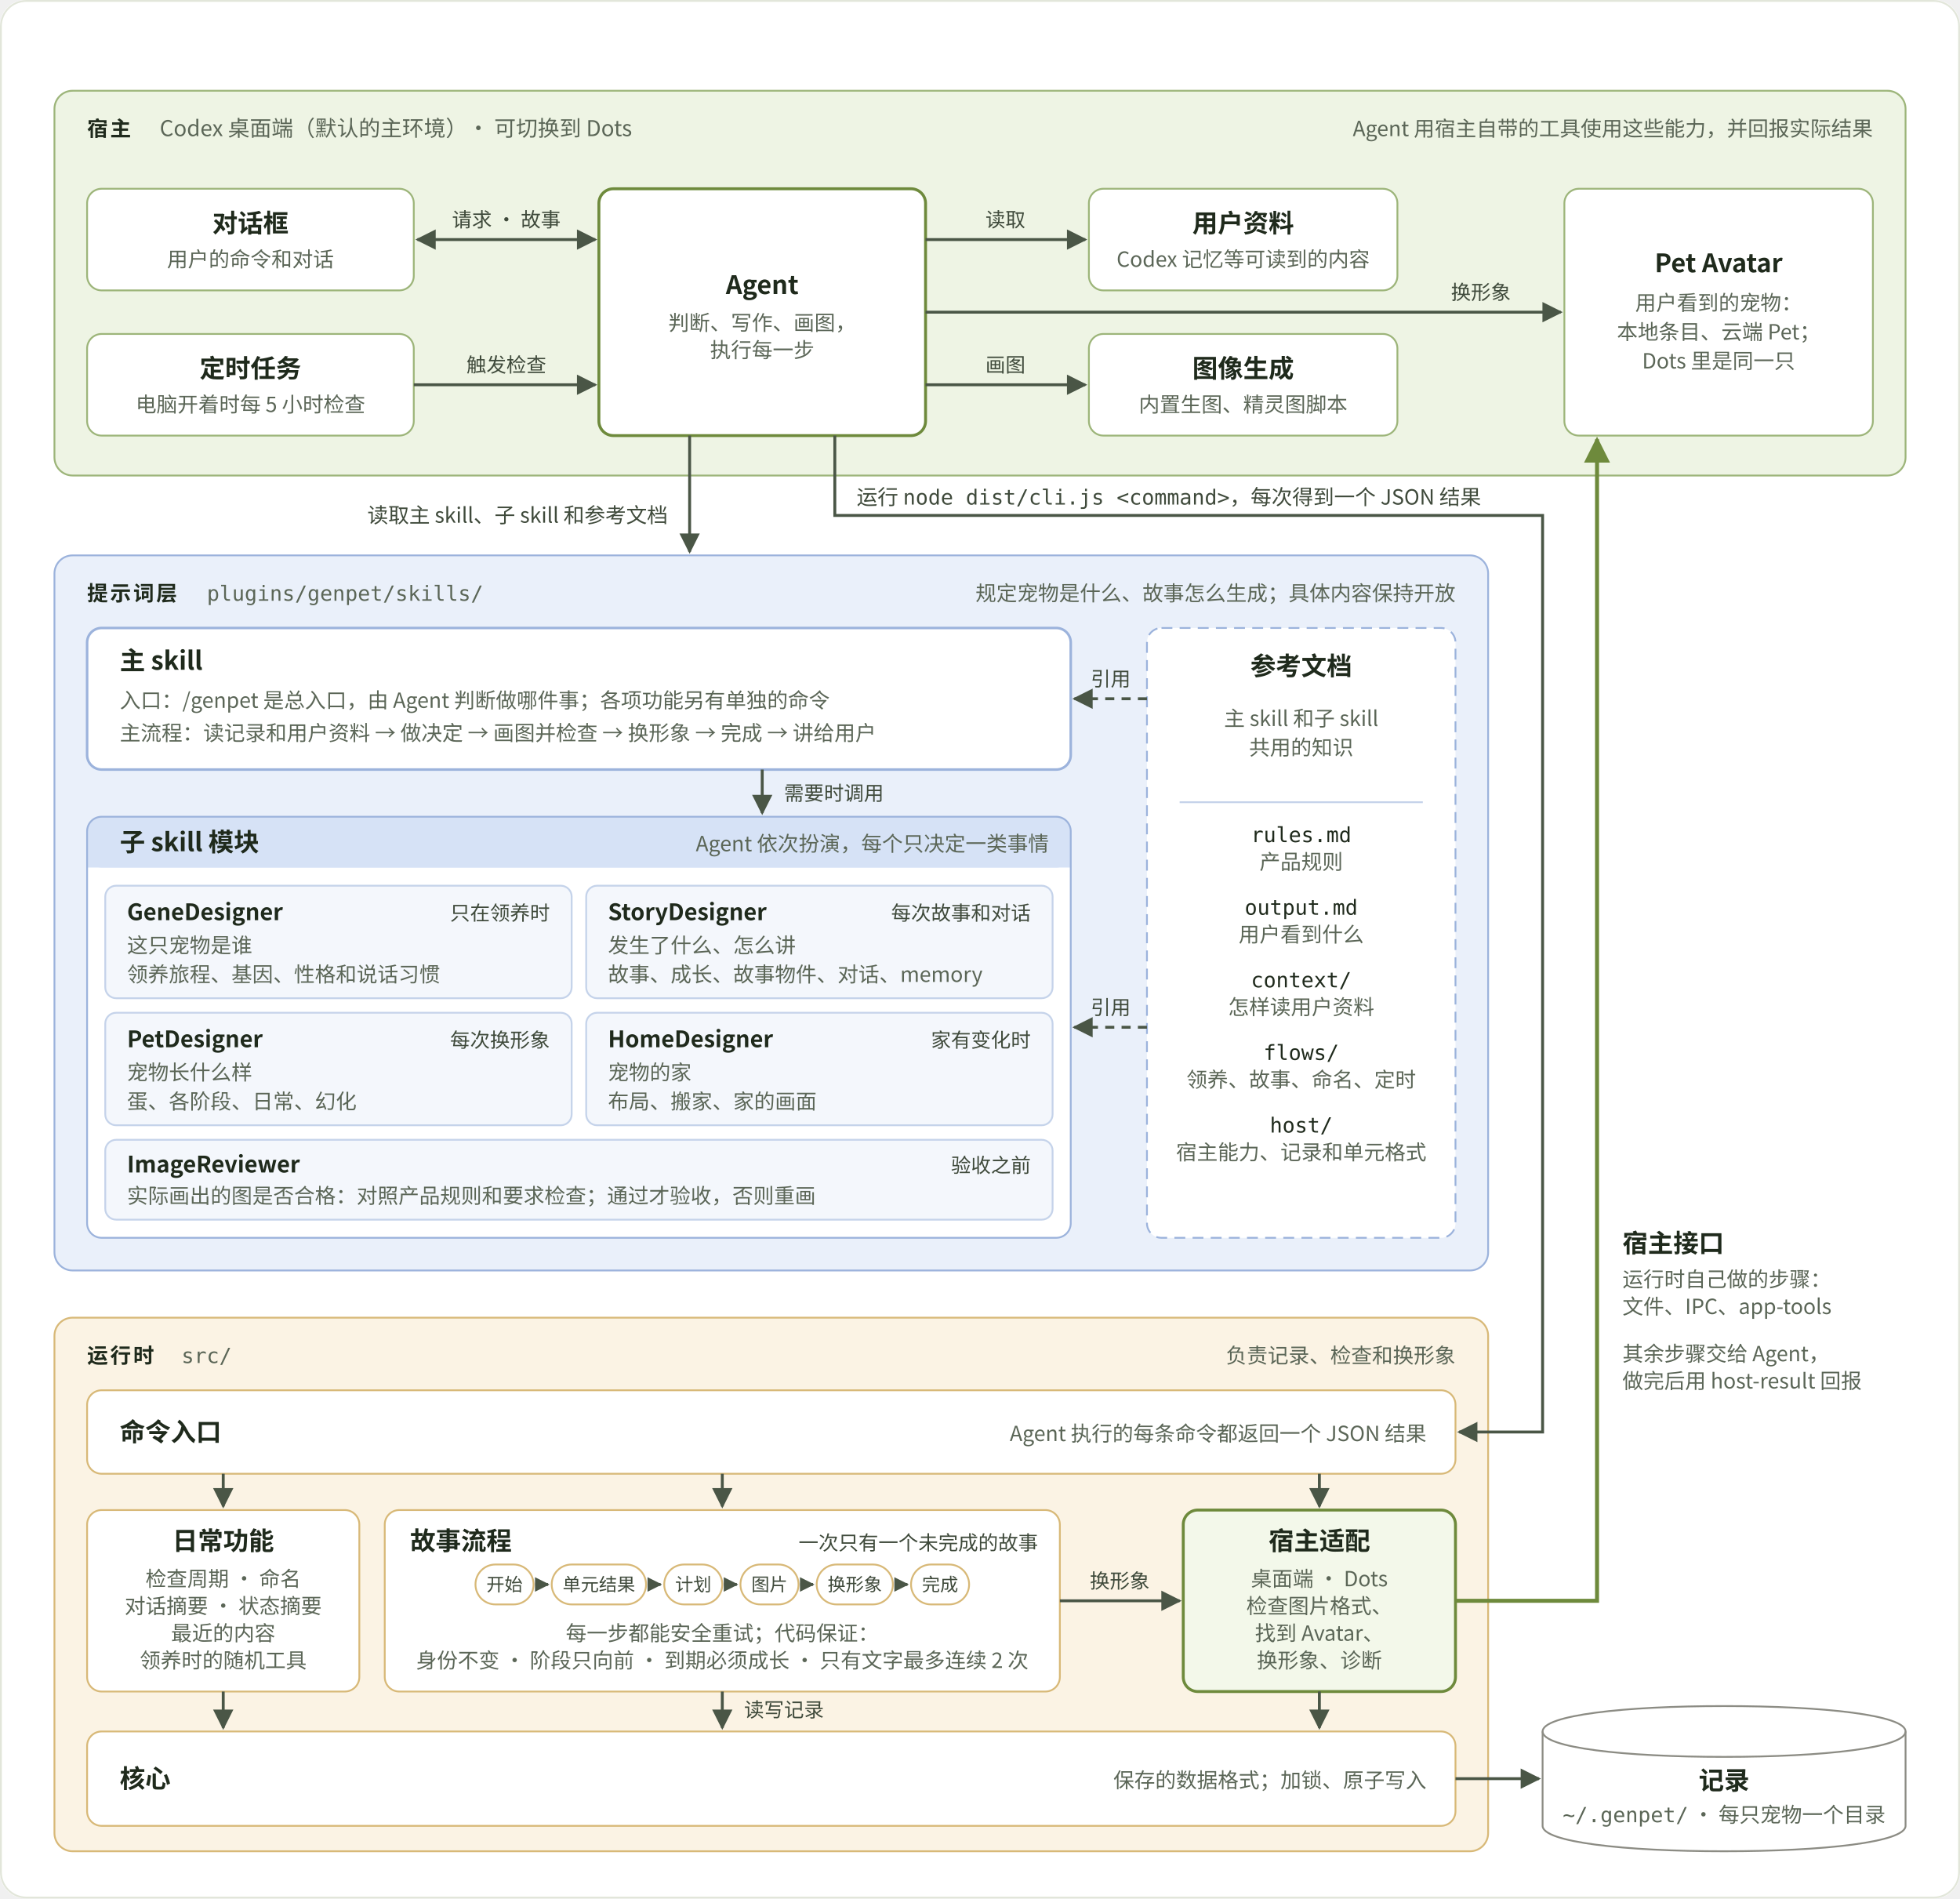
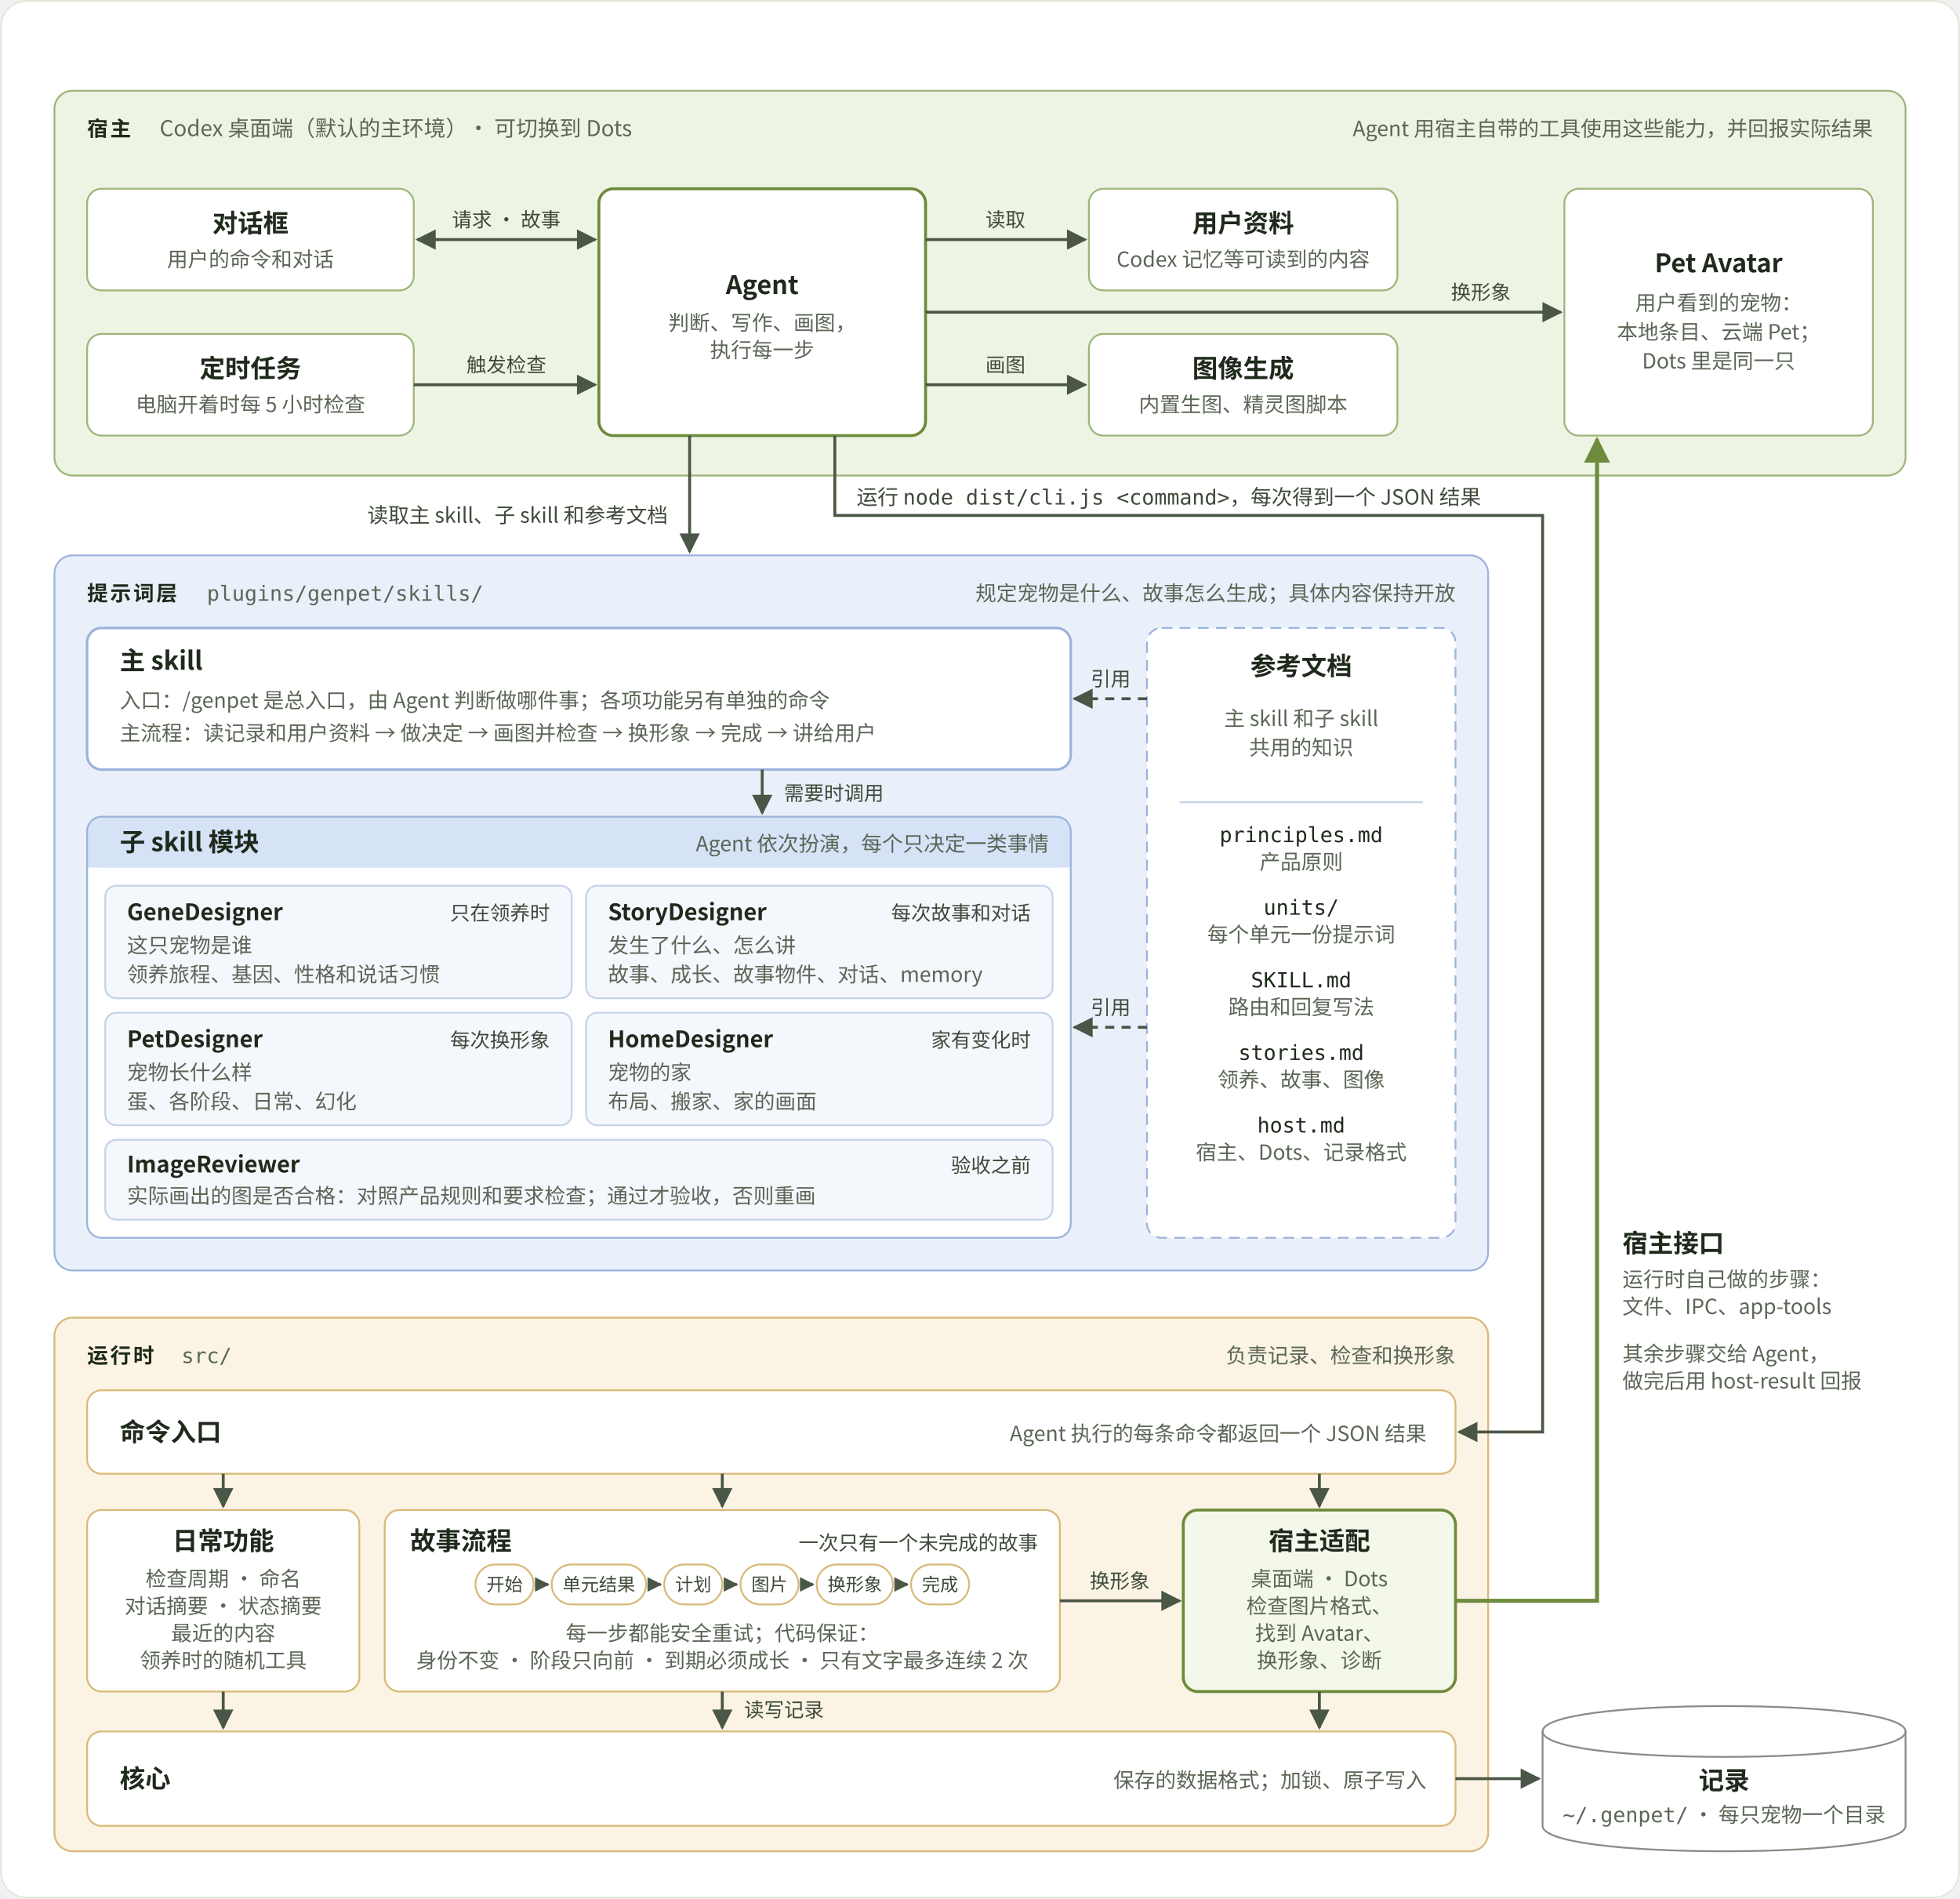
<svg xmlns="http://www.w3.org/2000/svg" viewBox="0 0 1080 1046" role="img" aria-labelledby="t d">
  <style>
    text { font-family: -apple-system, BlinkMacSystemFont, 'PingFang SC', 'Hiragino Sans GB', 'Microsoft YaHei', 'Noto Sans CJK SC', 'Segoe UI', Helvetica, Arial, sans-serif; fill: #1F2A1C; }
    .layer { font-size: 11.5px; font-weight: 700; letter-spacing: 1.2px; }
    .where { font-size: 12px; fill: #5B6657; }
    .name { font-size: 14px; font-weight: 600; }
    .sub { font-size: 11.5px; fill: #5B6657; }
    .grp { font-size: 12.5px; font-weight: 600; }
    .chip { font-size: 10px; fill: #3F4A3B; }
    .rel { font-size: 11px; fill: #3F4A3B; }
    .note { font-size: 11.5px; fill: #3F4A3B; }
    .mono { font-family: ui-monospace, SFMono-Regular, Menlo, Consolas, monospace; font-size: 11.5px; }
    .pill { font-size: 10px; font-weight: 600; fill: #8A5A00; }
    .flow { stroke: #4A5646; stroke-width: 1.6; fill: none; }
    .port { stroke: #6E8A3C; stroke-width: 2.2; fill: none; }
  </style>
  <defs>
    <marker id="a" viewBox="0 0 10 10" refX="9" refY="5" markerWidth="7" markerHeight="7" orient="auto-start-reverse">
      <path d="M0 0 10 5 0 10z" fill="#4A5646" />
    </marker>
    <marker id="p" viewBox="0 0 10 10" refX="9" refY="5" markerWidth="6.5" markerHeight="6.5" orient="auto-start-reverse">
      <path d="M0 0 10 5 0 10z" fill="#6E8A3C" />
    </marker>
    <marker id="s" viewBox="0 0 10 10" refX="9" refY="5" markerWidth="5" markerHeight="5" orient="auto-start-reverse">
      <path d="M0 0 10 5 0 10z" fill="#4A5646" />
    </marker>
  </defs>
  <rect width="1080" height="1046" rx="14" fill="#FFFFFF" />
  <rect x="0.5" y="0.5" width="1079" height="1045" rx="14" fill="none" stroke="#E2E6DA" />
  <rect x="30" y="50" width="1020" height="212" rx="10" fill="#EEF4E4" stroke="#9DB57A" />
  <text class="layer" x="48" y="75">宿主</text>
  <text class="where" x="88" y="75">Codex 桌面端（默认的主环境）· 可切换到 Dots</text>
  <text class="sub" x="1032" y="75" text-anchor="end">Agent 用宿主自带的工具使用这些能力，并回报实际结果</text>
  <rect x="48" y="104" width="180" height="56" rx="8" fill="#FFFFFF" stroke="#9DB57A" />
  <text class="name" x="138" y="128" text-anchor="middle">对话框</text>
  <text class="sub" x="138" y="147" text-anchor="middle">用户的命令和对话</text>
  <rect x="48" y="184" width="180" height="56" rx="8" fill="#FFFFFF" stroke="#9DB57A" />
  <text class="name" x="138" y="208" text-anchor="middle">定时任务</text>
  <text class="sub" x="138" y="227" text-anchor="middle">电脑开着时每 5 小时检查</text>
  <rect x="330" y="104" width="180" height="136" rx="8" fill="#FFFFFF" stroke="#6E8A3C" stroke-width="1.6" />
  <text class="name" x="420" y="162" text-anchor="middle">Agent</text>
  <text class="sub" x="420" y="182" text-anchor="middle">判断、写作、画图，</text>
  <text class="sub" x="420" y="197" text-anchor="middle">执行每一步</text>
  <path class="flow" d="M230 132H328" marker-start="url(#a)" marker-end="url(#a)" />
  <text class="rel" x="279" y="125" text-anchor="middle">请求 · 故事</text>
  <path class="flow" d="M228 212H328" marker-end="url(#a)" />
  <text class="rel" x="279" y="205" text-anchor="middle">触发检查</text>
  <rect x="600" y="104" width="170" height="56" rx="8" fill="#FFFFFF" stroke="#9DB57A" />
  <text class="name" x="685" y="128" text-anchor="middle">用户资料</text>
  <text class="sub" x="685" y="147" text-anchor="middle">Codex 记忆等可读到的内容</text>
  <rect x="600" y="184" width="170" height="56" rx="8" fill="#FFFFFF" stroke="#9DB57A" />
  <text class="name" x="685" y="208" text-anchor="middle">图像生成</text>
  <text class="sub" x="685" y="227" text-anchor="middle">内置生图、精灵图脚本</text>
  <path class="flow" d="M510 132H598" marker-end="url(#a)" />
  <text class="rel" x="554" y="125" text-anchor="middle">读取</text>
  <path class="flow" d="M510 212H598" marker-end="url(#a)" />
  <text class="rel" x="554" y="205" text-anchor="middle">画图</text>
  <rect x="862" y="104" width="170" height="136" rx="8" fill="#FFFFFF" stroke="#9DB57A" />
  <text class="name" x="947" y="150" text-anchor="middle">Pet Avatar</text>
  <text class="sub" x="947" y="171" text-anchor="middle">用户看到的宠物：</text>
  <text class="sub" x="947" y="187" text-anchor="middle">本地条目、云端 Pet；</text>
  <text class="sub" x="947" y="203" text-anchor="middle">Dots 里是同一只</text>
  <path class="flow" d="M510 172H860" marker-end="url(#a)" />
  <text class="rel" x="816" y="165" text-anchor="middle">换形象</text>
  <g transform="translate(0,56)">
    <path class="flow" d="M380 184V248" marker-end="url(#a)" />
    <text class="note" x="368" y="232" text-anchor="end">读取主 skill、子 skill 和参考文档</text>
    <rect x="30" y="250" width="790" height="394" rx="10" fill="#EAF0FA" stroke="#9CB3DC" />
    <text class="layer" x="48" y="275">提示词层</text>
    <text class="where mono" x="114" y="275">plugins/genpet/skills/</text>
    <text class="sub" x="802" y="275" text-anchor="end">规定宠物是什么、故事怎么生成；具体内容保持开放</text>
    <rect x="48" y="290" width="542" height="78" rx="8" fill="#FFFFFF" stroke="#9CB3DC" stroke-width="1.4" />
    <text class="name" x="66" y="313">主 skill</text>
    <text class="sub" x="66" y="334">入口：/genpet 是总入口，由 Agent 判断做哪件事；各项功能另有单独的命令</text>
    <text class="sub" x="66" y="352">主流程：读记录和用户资料 → 做决定 → 画图并检查 → 换形象 → 完成 → 讲给用户</text>
    <path class="flow" d="M420 368V392" marker-end="url(#a)" />
    <text class="rel" x="432" y="385">需要时调用</text>
    <rect x="48" y="394" width="542" height="232" rx="8" fill="#FFFFFF" />
    <rect x="48" y="394" width="542" height="28" rx="8" fill="#D6E2F6" />
    <rect x="48" y="408" width="542" height="14" fill="#D6E2F6" />
    <rect x="48" y="394" width="542" height="232" rx="8" fill="none" stroke="#9CB3DC" />
    <text class="name" x="66" y="413">子 skill 模块</text>
    <text class="sub" x="578" y="413" text-anchor="end" fill="#3F4A3B">Agent 依次扮演，每个只决定一类事情</text>
    <rect x="58" y="432" width="257" height="62" rx="6" fill="#F4F7FC" stroke="#C5D3EA" />
    <text class="grp" x="70" y="451">GeneDesigner</text>
    <text class="rel" x="303" y="451" text-anchor="end" fill="#5B6657">只在领养时</text>
    <text class="sub" x="70" y="469" fill="#1F2A1C">这只宠物是谁</text>
    <text class="sub" x="70" y="485">领养旅程、基因、性格和说话习惯</text>
    <rect x="323" y="432" width="257" height="62" rx="6" fill="#F4F7FC" stroke="#C5D3EA" />
    <text class="grp" x="335" y="451">StoryDesigner</text>
    <text class="rel" x="568" y="451" text-anchor="end" fill="#5B6657">每次故事和对话</text>
    <text class="sub" x="335" y="469" fill="#1F2A1C">发生了什么、怎么讲</text>
    <text class="sub" x="335" y="485">故事、成长、故事物件、对话、memory</text>
    <rect x="58" y="502" width="257" height="62" rx="6" fill="#F4F7FC" stroke="#C5D3EA" />
    <text class="grp" x="70" y="521">PetDesigner</text>
    <text class="rel" x="303" y="521" text-anchor="end" fill="#5B6657">每次换形象</text>
    <text class="sub" x="70" y="539" fill="#1F2A1C">宠物长什么样</text>
    <text class="sub" x="70" y="555">蛋、各阶段、日常、幻化</text>
    <rect x="323" y="502" width="257" height="62" rx="6" fill="#F4F7FC" stroke="#C5D3EA" />
    <text class="grp" x="335" y="521">HomeDesigner</text>
    <text class="rel" x="568" y="521" text-anchor="end" fill="#5B6657">家有变化时</text>
    <text class="sub" x="335" y="539" fill="#1F2A1C">宠物的家</text>
    <text class="sub" x="335" y="555">布局、搬家、家的画面</text>
    <rect x="58" y="572" width="522" height="44" rx="6" fill="#F4F7FC" stroke="#C5D3EA" />
    <text class="grp" x="70" y="590">ImageReviewer</text>
    <text class="rel" x="568" y="590" text-anchor="end" fill="#5B6657">验收之前</text>
    <text class="sub" x="70" y="607" fill="#3F4A3B">实际画出的图是否合格：对照产品规则和要求检查；通过才验收，否则重画</text>
    <rect x="632" y="290" width="170" height="336" rx="8" fill="#FFFFFF" stroke="#9CB3DC" stroke-dasharray="6 4" />
    <text class="name" x="717" y="316" text-anchor="middle">参考文档</text>
    <text class="sub" x="717" y="344" text-anchor="middle">主 skill 和子 skill</text>
    <text class="sub" x="717" y="360" text-anchor="middle">共用的知识</text>
    <path d="M650 386H784" stroke="#C5D3EA" stroke-width="1" />
-     <text class="mono" x="717" y="408" text-anchor="middle" fill="#1F2A1C">rules.md</text>
-     <text class="sub" x="717" y="423" text-anchor="middle">产品规则</text>
-     <text class="mono" x="717" y="448" text-anchor="middle" fill="#1F2A1C">output.md</text>
-     <text class="sub" x="717" y="463" text-anchor="middle">用户看到什么</text>
-     <text class="mono" x="717" y="488" text-anchor="middle" fill="#1F2A1C">context/</text>
-     <text class="sub" x="717" y="503" text-anchor="middle">怎样读用户资料</text>
-     <text class="mono" x="717" y="528" text-anchor="middle" fill="#1F2A1C">flows/</text>
-     <text class="sub" x="717" y="543" text-anchor="middle">领养、故事、命名、定时</text>
-     <text class="mono" x="717" y="568" text-anchor="middle" fill="#1F2A1C">host/</text>
-     <text class="sub" x="717" y="583" text-anchor="middle">宿主能力、记录和单元格式</text>
+     <text class="mono" x="717" y="408" text-anchor="middle" fill="#1F2A1C">principles.md</text>
+     <text class="sub" x="717" y="423" text-anchor="middle">产品原则</text>
+     <text class="mono" x="717" y="448" text-anchor="middle" fill="#1F2A1C">units/</text>
+     <text class="sub" x="717" y="463" text-anchor="middle">每个单元一份提示词</text>
+     <text class="mono" x="717" y="488" text-anchor="middle" fill="#1F2A1C">SKILL.md</text>
+     <text class="sub" x="717" y="503" text-anchor="middle">路由和回复写法</text>
+     <text class="mono" x="717" y="528" text-anchor="middle" fill="#1F2A1C">stories.md</text>
+     <text class="sub" x="717" y="543" text-anchor="middle">领养、故事、图像</text>
+     <text class="mono" x="717" y="568" text-anchor="middle" fill="#1F2A1C">host.md</text>
+     <text class="sub" x="717" y="583" text-anchor="middle">宿主、Dots、记录格式</text>
    <path class="flow" d="M632 329H592" stroke-dasharray="5 4" marker-end="url(#a)" />
    <text class="rel" x="612" y="322" text-anchor="middle">引用</text>
    <path class="flow" d="M632 510H592" stroke-dasharray="5 4" marker-end="url(#a)" />
    <text class="rel" x="612" y="503" text-anchor="middle">引用</text>
    <g transform="translate(0,242)">
      <rect x="30" y="428" width="790" height="294" rx="10" fill="#FBF3E4" stroke="#D8B978" />
      <text class="layer" x="48" y="453">运行时</text>
      <text class="where mono" x="100" y="453">src/</text>
      <text class="sub" x="802" y="453" text-anchor="end">负责记录、检查和换形象</text>
      <rect x="48" y="468" width="754" height="46" rx="8" fill="#FFFFFF" stroke="#D8B978" />
      <text class="name" x="66" y="496">命令入口</text>
      <text class="sub" x="786" y="496" text-anchor="end">Agent 执行的每条命令都返回一个 JSON 结果</text>
      <path class="flow" d="M123 514V532" marker-end="url(#a)" />
      <path class="flow" d="M398 514V532" marker-end="url(#a)" />
      <path class="flow" d="M727 514V532" marker-end="url(#a)" />
      <rect x="48" y="534" width="150" height="100" rx="8" fill="#FFFFFF" stroke="#D8B978" />
      <text class="name" x="123" y="556" text-anchor="middle">日常功能</text>
      <text class="sub" x="123" y="576" text-anchor="middle">检查周期 · 命名</text>
      <text class="sub" x="123" y="591" text-anchor="middle">对话摘要 · 状态摘要</text>
      <text class="sub" x="123" y="606" text-anchor="middle">最近的内容</text>
      <text class="sub" x="123" y="621" text-anchor="middle">领养时的随机工具</text>
      <rect x="212" y="534" width="372" height="100" rx="8" fill="#FFFFFF" stroke="#D8B978" />
      <text class="name" x="226" y="556">故事流程</text>
      <text class="rel" x="572" y="556" text-anchor="end" fill="#5B6657">一次只有一个未完成的故事</text>
      <rect x="262.0" y="564" width="32.0" height="22" rx="11" fill="#FFFFFF" stroke="#D8B978" />
      <text class="chip" x="278.0" y="578.6" text-anchor="middle">开始</text>
      <path class="flow" d="M295.0 575H302.0" marker-end="url(#s)" stroke-width="1.2" />
      <rect x="304.0" y="564" width="52.0" height="22" rx="11" fill="#FFFFFF" stroke="#D8B978" />
      <text class="chip" x="330.0" y="578.6" text-anchor="middle">单元结果</text>
      <path class="flow" d="M357.0 575H364.0" marker-end="url(#s)" stroke-width="1.2" />
      <rect x="366.0" y="564" width="32.0" height="22" rx="11" fill="#FFFFFF" stroke="#D8B978" />
      <text class="chip" x="382.0" y="578.6" text-anchor="middle">计划</text>
      <path class="flow" d="M399.0 575H406.0" marker-end="url(#s)" stroke-width="1.2" />
      <rect x="408.0" y="564" width="32.0" height="22" rx="11" fill="#FFFFFF" stroke="#D8B978" />
      <text class="chip" x="424.0" y="578.6" text-anchor="middle">图片</text>
      <path class="flow" d="M441.0 575H448.0" marker-end="url(#s)" stroke-width="1.2" />
      <rect x="450.0" y="564" width="42.0" height="22" rx="11" fill="#FFFFFF" stroke="#D8B978" />
      <text class="chip" x="471.0" y="578.6" text-anchor="middle">换形象</text>
      <path class="flow" d="M493.0 575H500.0" marker-end="url(#s)" stroke-width="1.2" />
      <rect x="502.0" y="564" width="32.0" height="22" rx="11" fill="#FFFFFF" stroke="#D8B978" />
      <text class="chip" x="518.0" y="578.6" text-anchor="middle">完成</text>
      <text class="sub" x="398" y="606" text-anchor="middle">每一步都能安全重试；代码保证：</text>
      <text class="sub" x="398" y="621" text-anchor="middle" fill="#3F4A3B">身份不变 · 阶段只向前 · 到期必须成长 · 只有文字最多连续 2 次</text>
      <rect x="652" y="534" width="150" height="100" rx="8" fill="#F3F8EA" stroke="#6E8A3C" stroke-width="1.6" />
      <text class="name" x="727" y="556" text-anchor="middle">宿主适配</text>
      <text class="sub" x="727" y="576" text-anchor="middle">桌面端 · Dots</text>
      <text class="sub" x="727" y="591" text-anchor="middle">检查图片格式、</text>
      <text class="sub" x="727" y="606" text-anchor="middle">找到 Avatar、</text>
      <text class="sub" x="727" y="621" text-anchor="middle">换形象、诊断</text>
      <path class="flow" d="M584 584H650" marker-end="url(#a)" />
      <text class="rel" x="617" y="577" text-anchor="middle">换形象</text>
      <path class="flow" d="M123 634V654" marker-end="url(#a)" />
      <path class="flow" d="M398 634V654" marker-end="url(#a)" />
      <path class="flow" d="M727 634V654" marker-end="url(#a)" />
      <text class="rel" x="410" y="648">读写记录</text>
      <rect x="48" y="656" width="754" height="52" rx="8" fill="#FFFFFF" stroke="#D8B978" />
      <text class="name" x="66" y="687">核心</text>
      <text class="sub" x="786" y="687" text-anchor="end">保存的数据格式；加锁、原子写入</text>
      <path class="port" d="M802 584H880V-56" marker-end="url(#p)" />
      <text class="name" x="894" y="392" fill="#4E6B22">宿主接口</text>
      <text class="sub" x="894" y="411">运行时自己做的步骤：</text>
      <text class="sub" x="894" y="426">文件、IPC、app-tools</text>
      <text class="sub" x="894" y="452">其余步骤交给 Agent，</text>
      <text class="sub" x="894" y="467">做完后用 host-result 回报</text>
      <g transform="translate(0,-16)">
        <path class="flow" d="M802 698H848" marker-end="url(#a)" />
        <path d="M850 672c0-9 45-14 100-14s100 5 100 14v52c0 9-45 14-100 14s-100-5-100-14z" fill="#FFFFFF" stroke="#8C8C84" />
        <path d="M850 672c0 9 45 14 100 14s100-5 100-14" fill="none" stroke="#8C8C84" />
        <text class="name" x="950" y="704" text-anchor="middle">记录</text>
        <text class="sub" x="950" y="722" text-anchor="middle">
          <tspan class="mono">~/.genpet/</tspan> · 每只宠物一个目录</text>
      </g>
    </g>
  </g>
  <path class="flow" d="M460 240V284H850V789H804" marker-end="url(#a)" />
  <text class="note" x="472" y="278">运行 <tspan class="mono">node dist/cli.js &lt;command&gt;</tspan>，每次得到一个 JSON 结果</text>
</svg>
